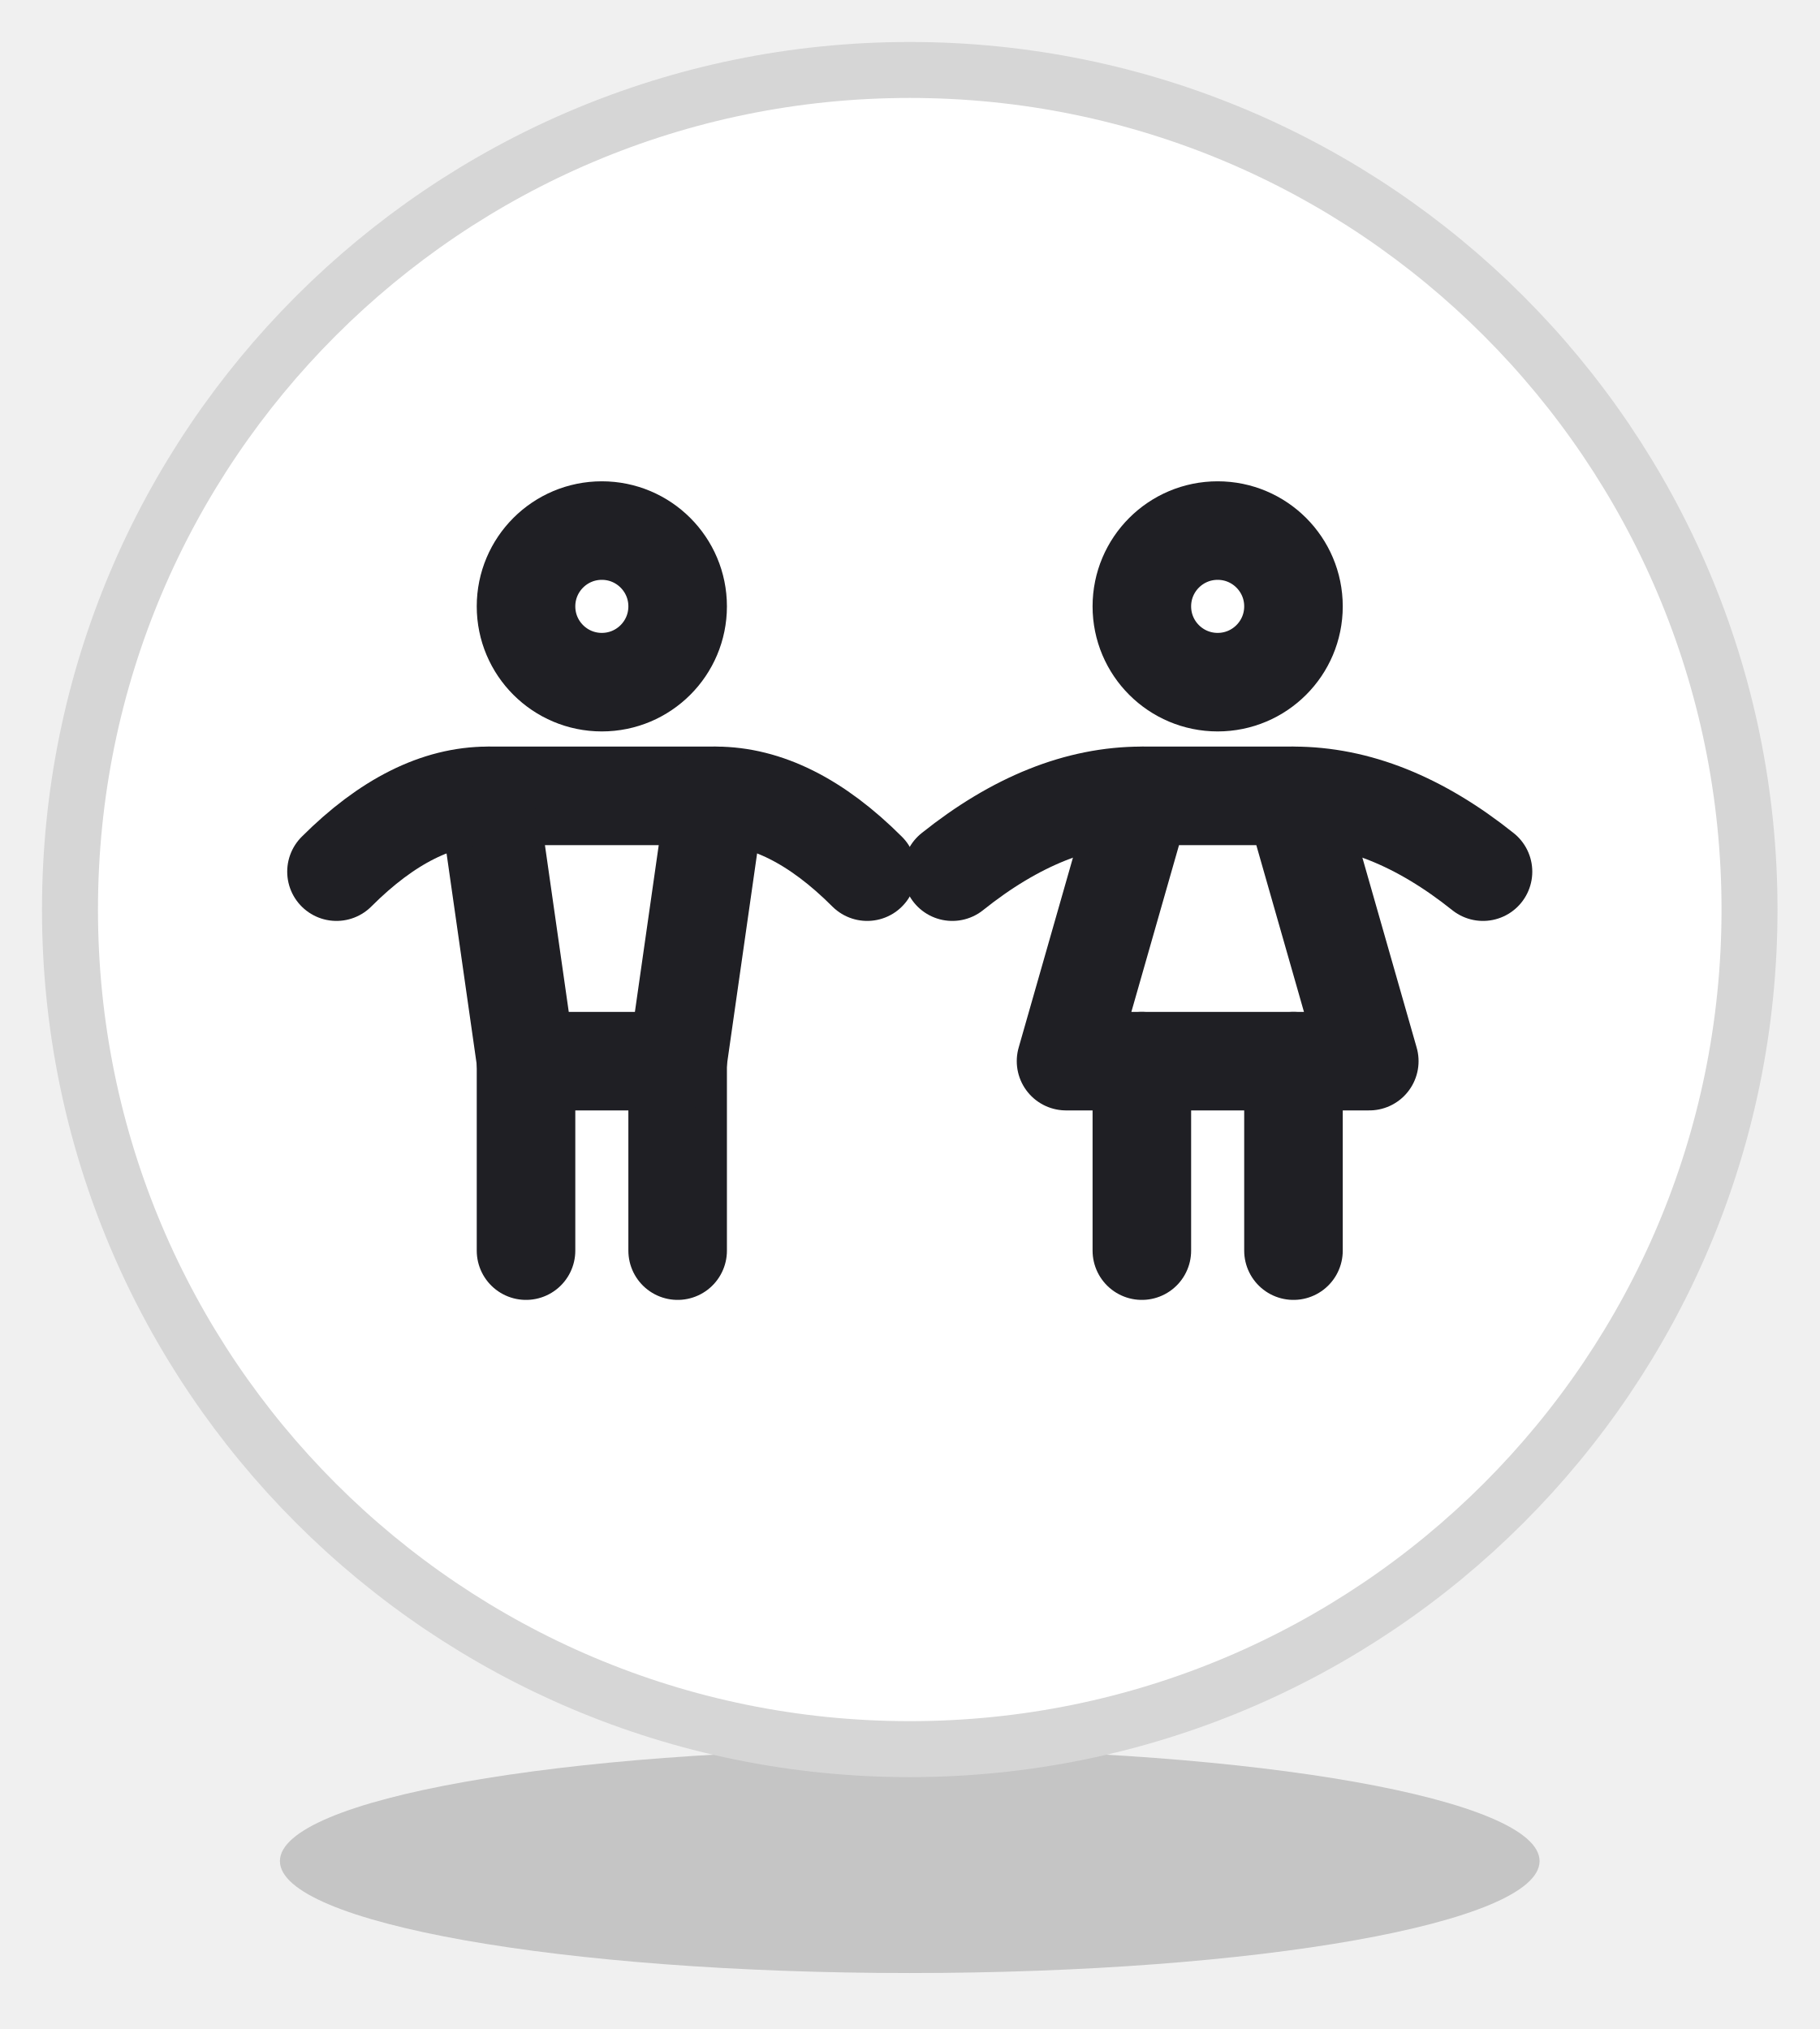
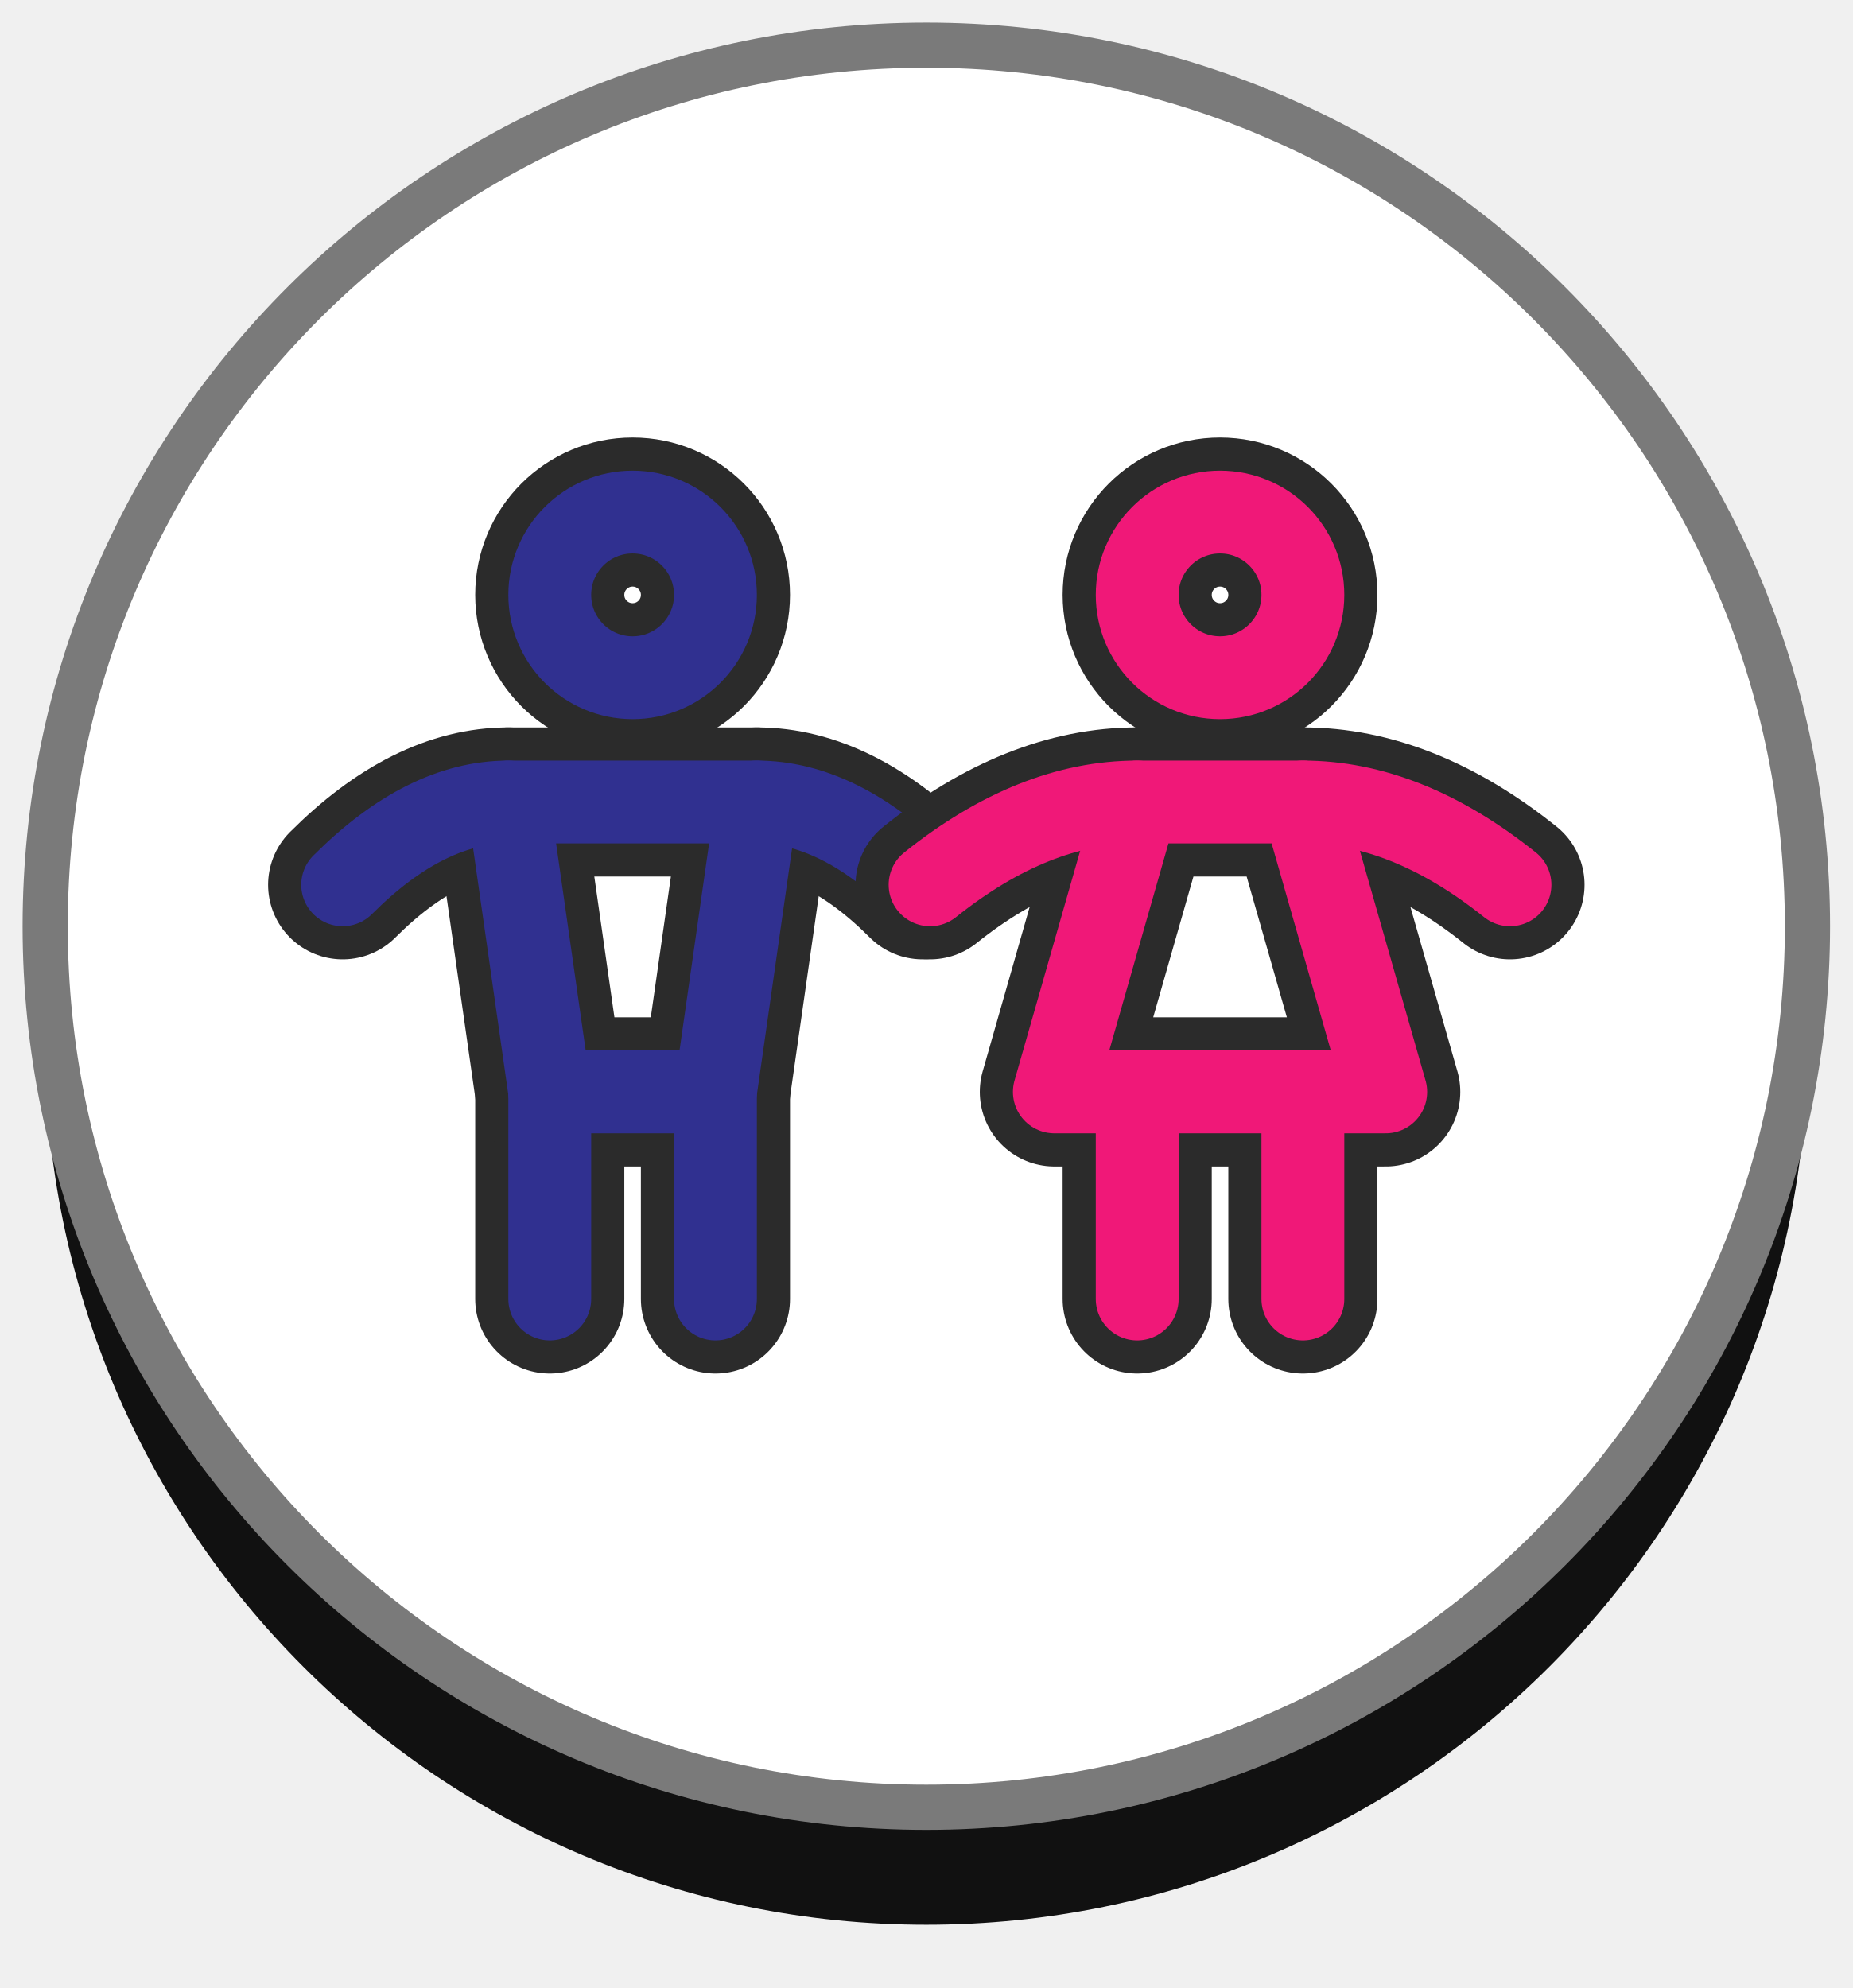
- <svg xmlns="http://www.w3.org/2000/svg" viewBox="-13 -13 26 29">
-   <ellipse cx="0" cy="13.6" rx="9" ry="1.6" fill="#000000" opacity="0.18" />
-   <circle r="12" fill="#ffffff" stroke="#d6d6d6" stroke-width="0.8" />
-   <g transform="translate(-10.9,-6.5) scale(0.5416667)" fill="none" stroke="#1f1f24" stroke-width="2.6" stroke-linecap="round" stroke-linejoin="round">
-     <path d="M10 16v5" />
-     <path d="M14 16v5" />
-     <path d="M9 9h6l-1 7h-4l-1 -7" />
-     <path d="M5 11c1.333 -1.333 2.667 -2 4 -2" />
-     <path d="M19 11c-1.333 -1.333 -2.667 -2 -4 -2" />
-     <path d="M10 4a2 2 0 1 0 4 0a2 2 0 1 0 -4 0" />
+ <svg xmlns="http://www.w3.org/2000/svg" viewBox="-20.5 -20.5 41 44">
+   <circle cx="0" cy="2.6" r="19.5" fill="#111" />
+   <circle cx="0" cy="0" r="19.5" fill="#ffffff" stroke="#7a7a7a" stroke-width="1" />
+   <g transform="translate(-17.5,-11) scale(0.9166667)" fill="none" stroke-linecap="round" stroke-linejoin="round">
+     <g stroke="#2b2b2b" stroke-width="3.6">
+       <path d="M10 16v5" />
+       <path d="M14 16v5" />
+       <path d="M9 9h6l-1 7h-4l-1 -7" />
+       <path d="M5 11c1.333 -1.333 2.667 -2 4 -2" />
+       <path d="M19 11c-1.333 -1.333 -2.667 -2 -4 -2" />
+       <path d="M10 4a2 2 0 1 0 4 0a2 2 0 1 0 -4 0" />
+     </g>
+     <g stroke="#303090" stroke-width="2">
+       <path d="M10 16v5" />
+       <path d="M14 16v5" />
+       <path d="M9 9h6l-1 7h-4l-1 -7" />
+       <path d="M5 11c1.333 -1.333 2.667 -2 4 -2" />
+       <path d="M19 11c-1.333 -1.333 -2.667 -2 -4 -2" />
+       <path d="M10 4a2 2 0 1 0 4 0a2 2 0 1 0 -4 0" />
+     </g>
  </g>
-   <g transform="translate(-2.1,-6.5) scale(0.5416667)" fill="none" stroke="#1f1f24" stroke-width="2.6" stroke-linecap="round" stroke-linejoin="round">
-     <path d="M10 16v5" />
-     <path d="M14 16v5" />
-     <path d="M8 16h8l-2 -7h-4l-2 7" />
-     <path d="M5 11c1.667 -1.333 3.333 -2 5 -2" />
-     <path d="M19 11c-1.667 -1.333 -3.333 -2 -5 -2" />
-     <path d="M10 4a2 2 0 1 0 4 0a2 2 0 1 0 -4 0" />
+   <g transform="translate(-4.5,-11) scale(0.9166667)" fill="none" stroke-linecap="round" stroke-linejoin="round">
+     <g stroke="#2b2b2b" stroke-width="3.6">
+       <path d="M10 16v5" />
+       <path d="M14 16v5" />
+       <path d="M8 16h8l-2 -7h-4l-2 7" />
+       <path d="M5 11c1.667 -1.333 3.333 -2 5 -2" />
+       <path d="M19 11c-1.667 -1.333 -3.333 -2 -5 -2" />
+       <path d="M10 4a2 2 0 1 0 4 0a2 2 0 1 0 -4 0" />
+     </g>
+     <g stroke="#f01878" stroke-width="2">
+       <path d="M10 16v5" />
+       <path d="M14 16v5" />
+       <path d="M8 16h8l-2 -7h-4l-2 7" />
+       <path d="M5 11c1.667 -1.333 3.333 -2 5 -2" />
+       <path d="M19 11c-1.667 -1.333 -3.333 -2 -5 -2" />
+       <path d="M10 4a2 2 0 1 0 4 0a2 2 0 1 0 -4 0" />
+     </g>
  </g>
</svg>
